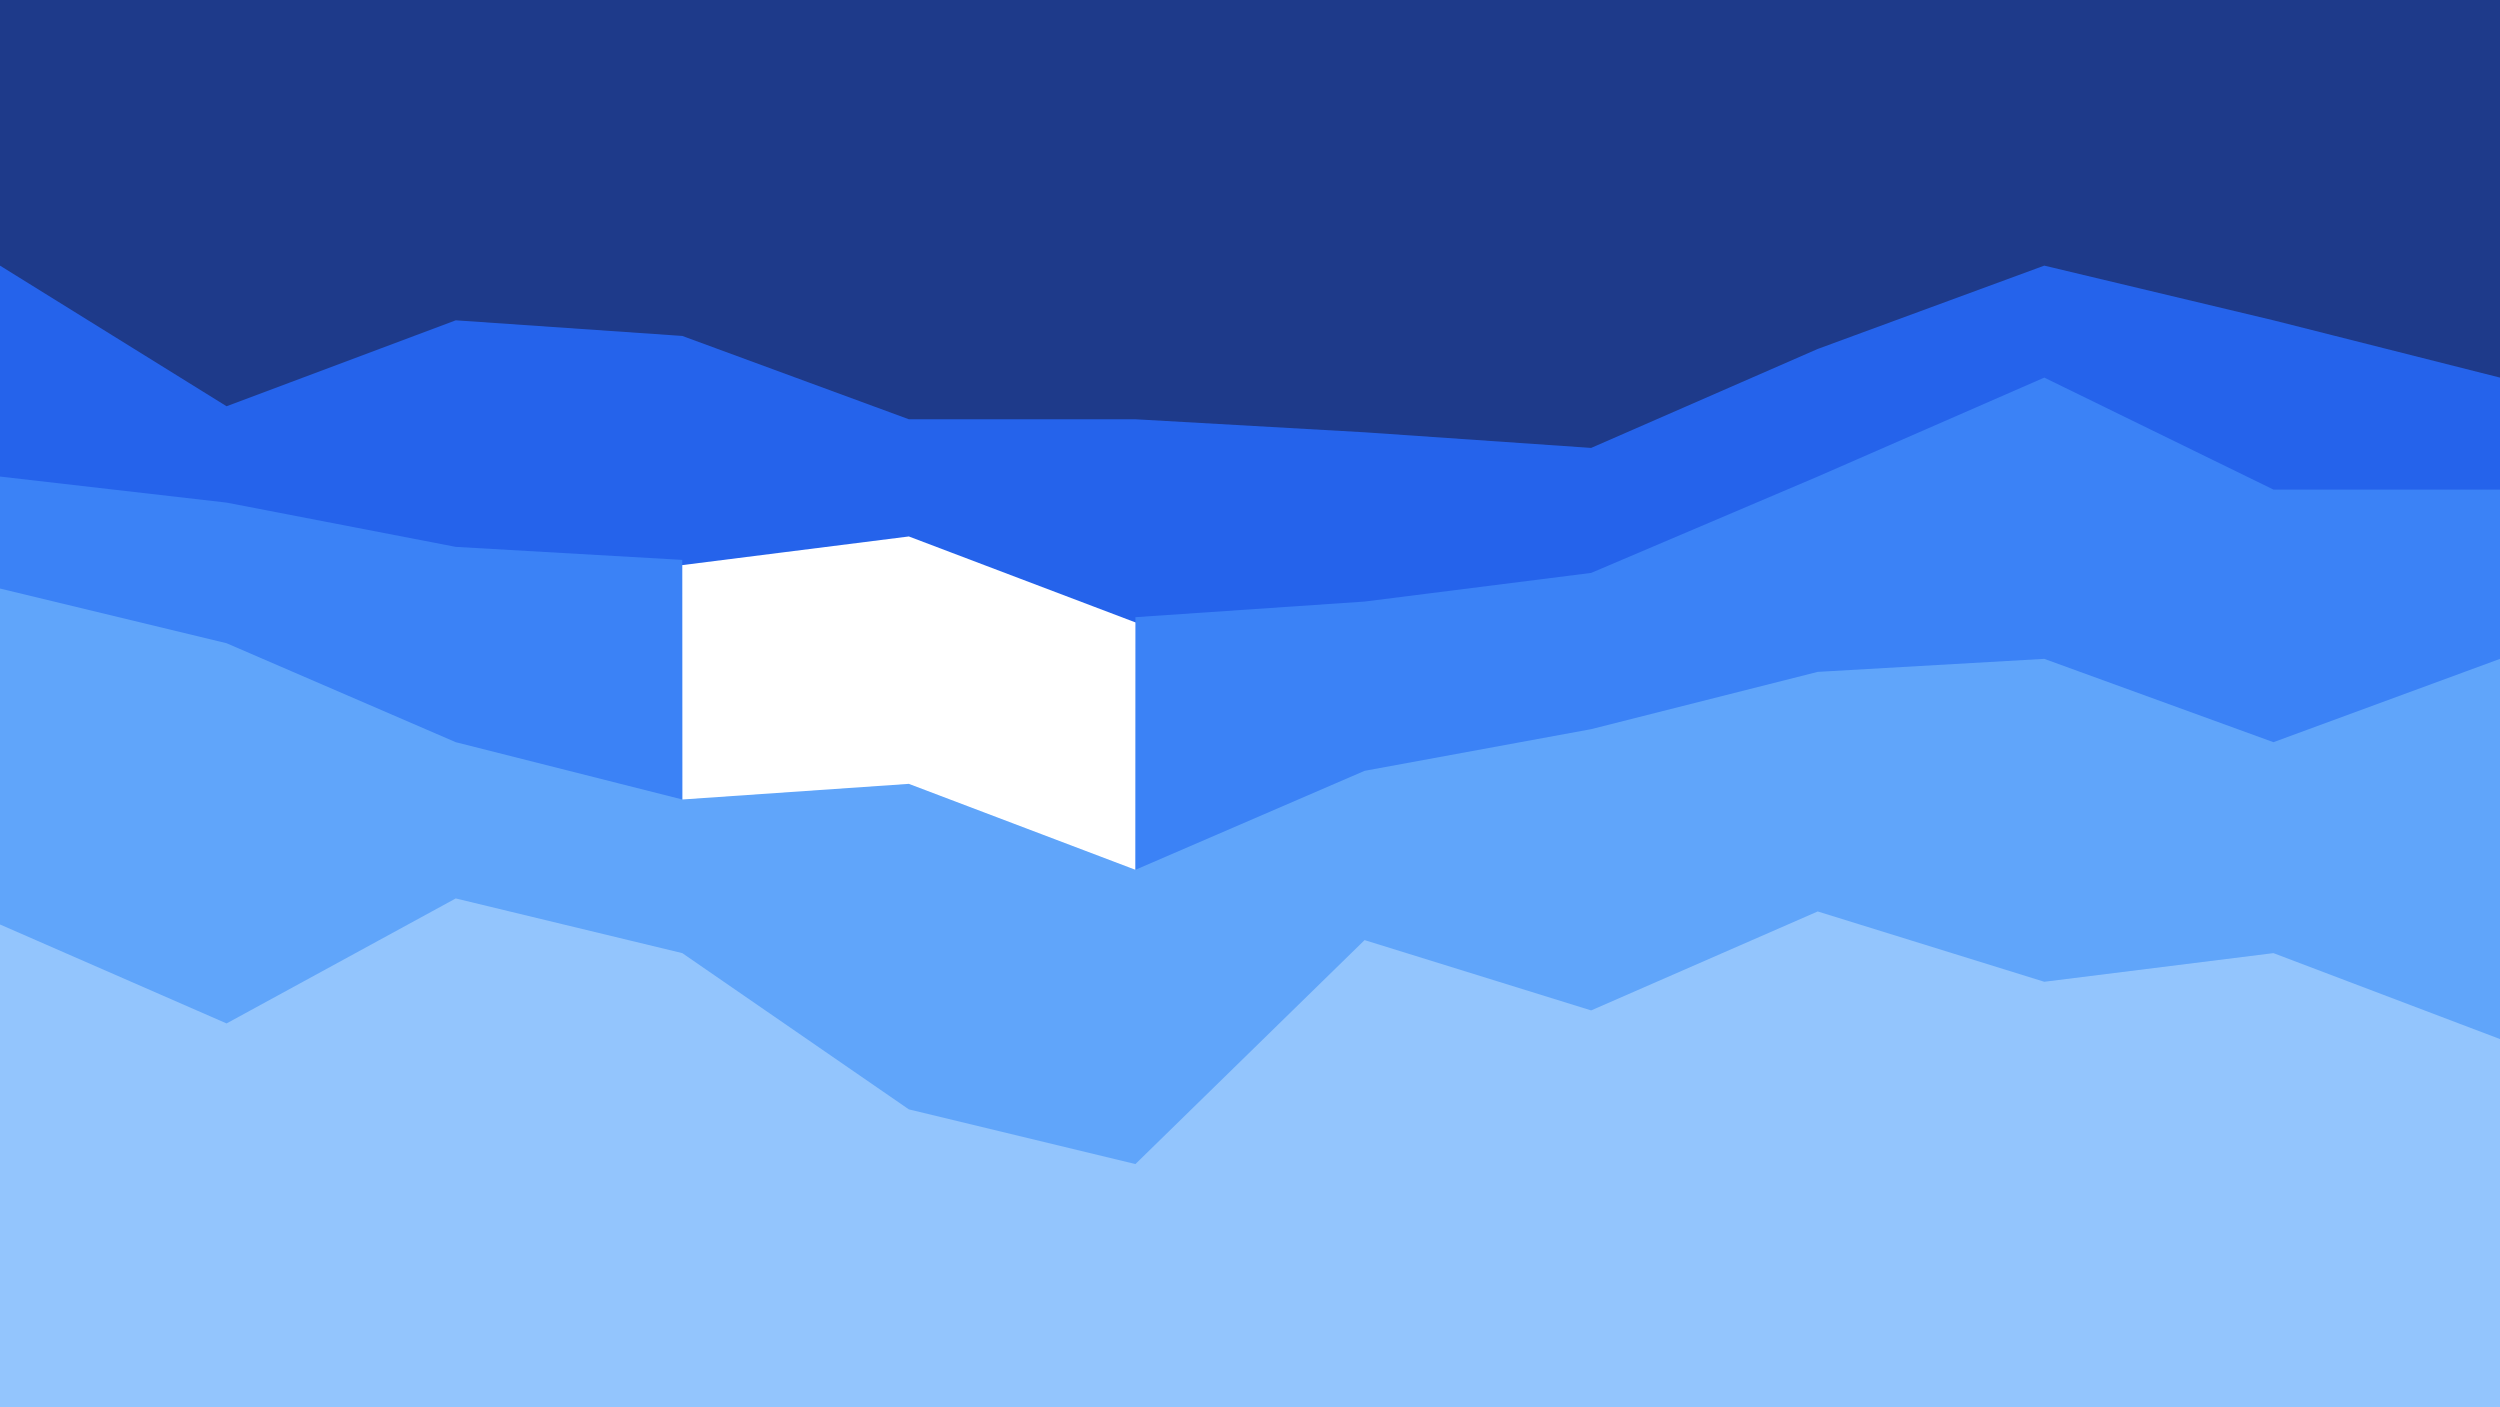
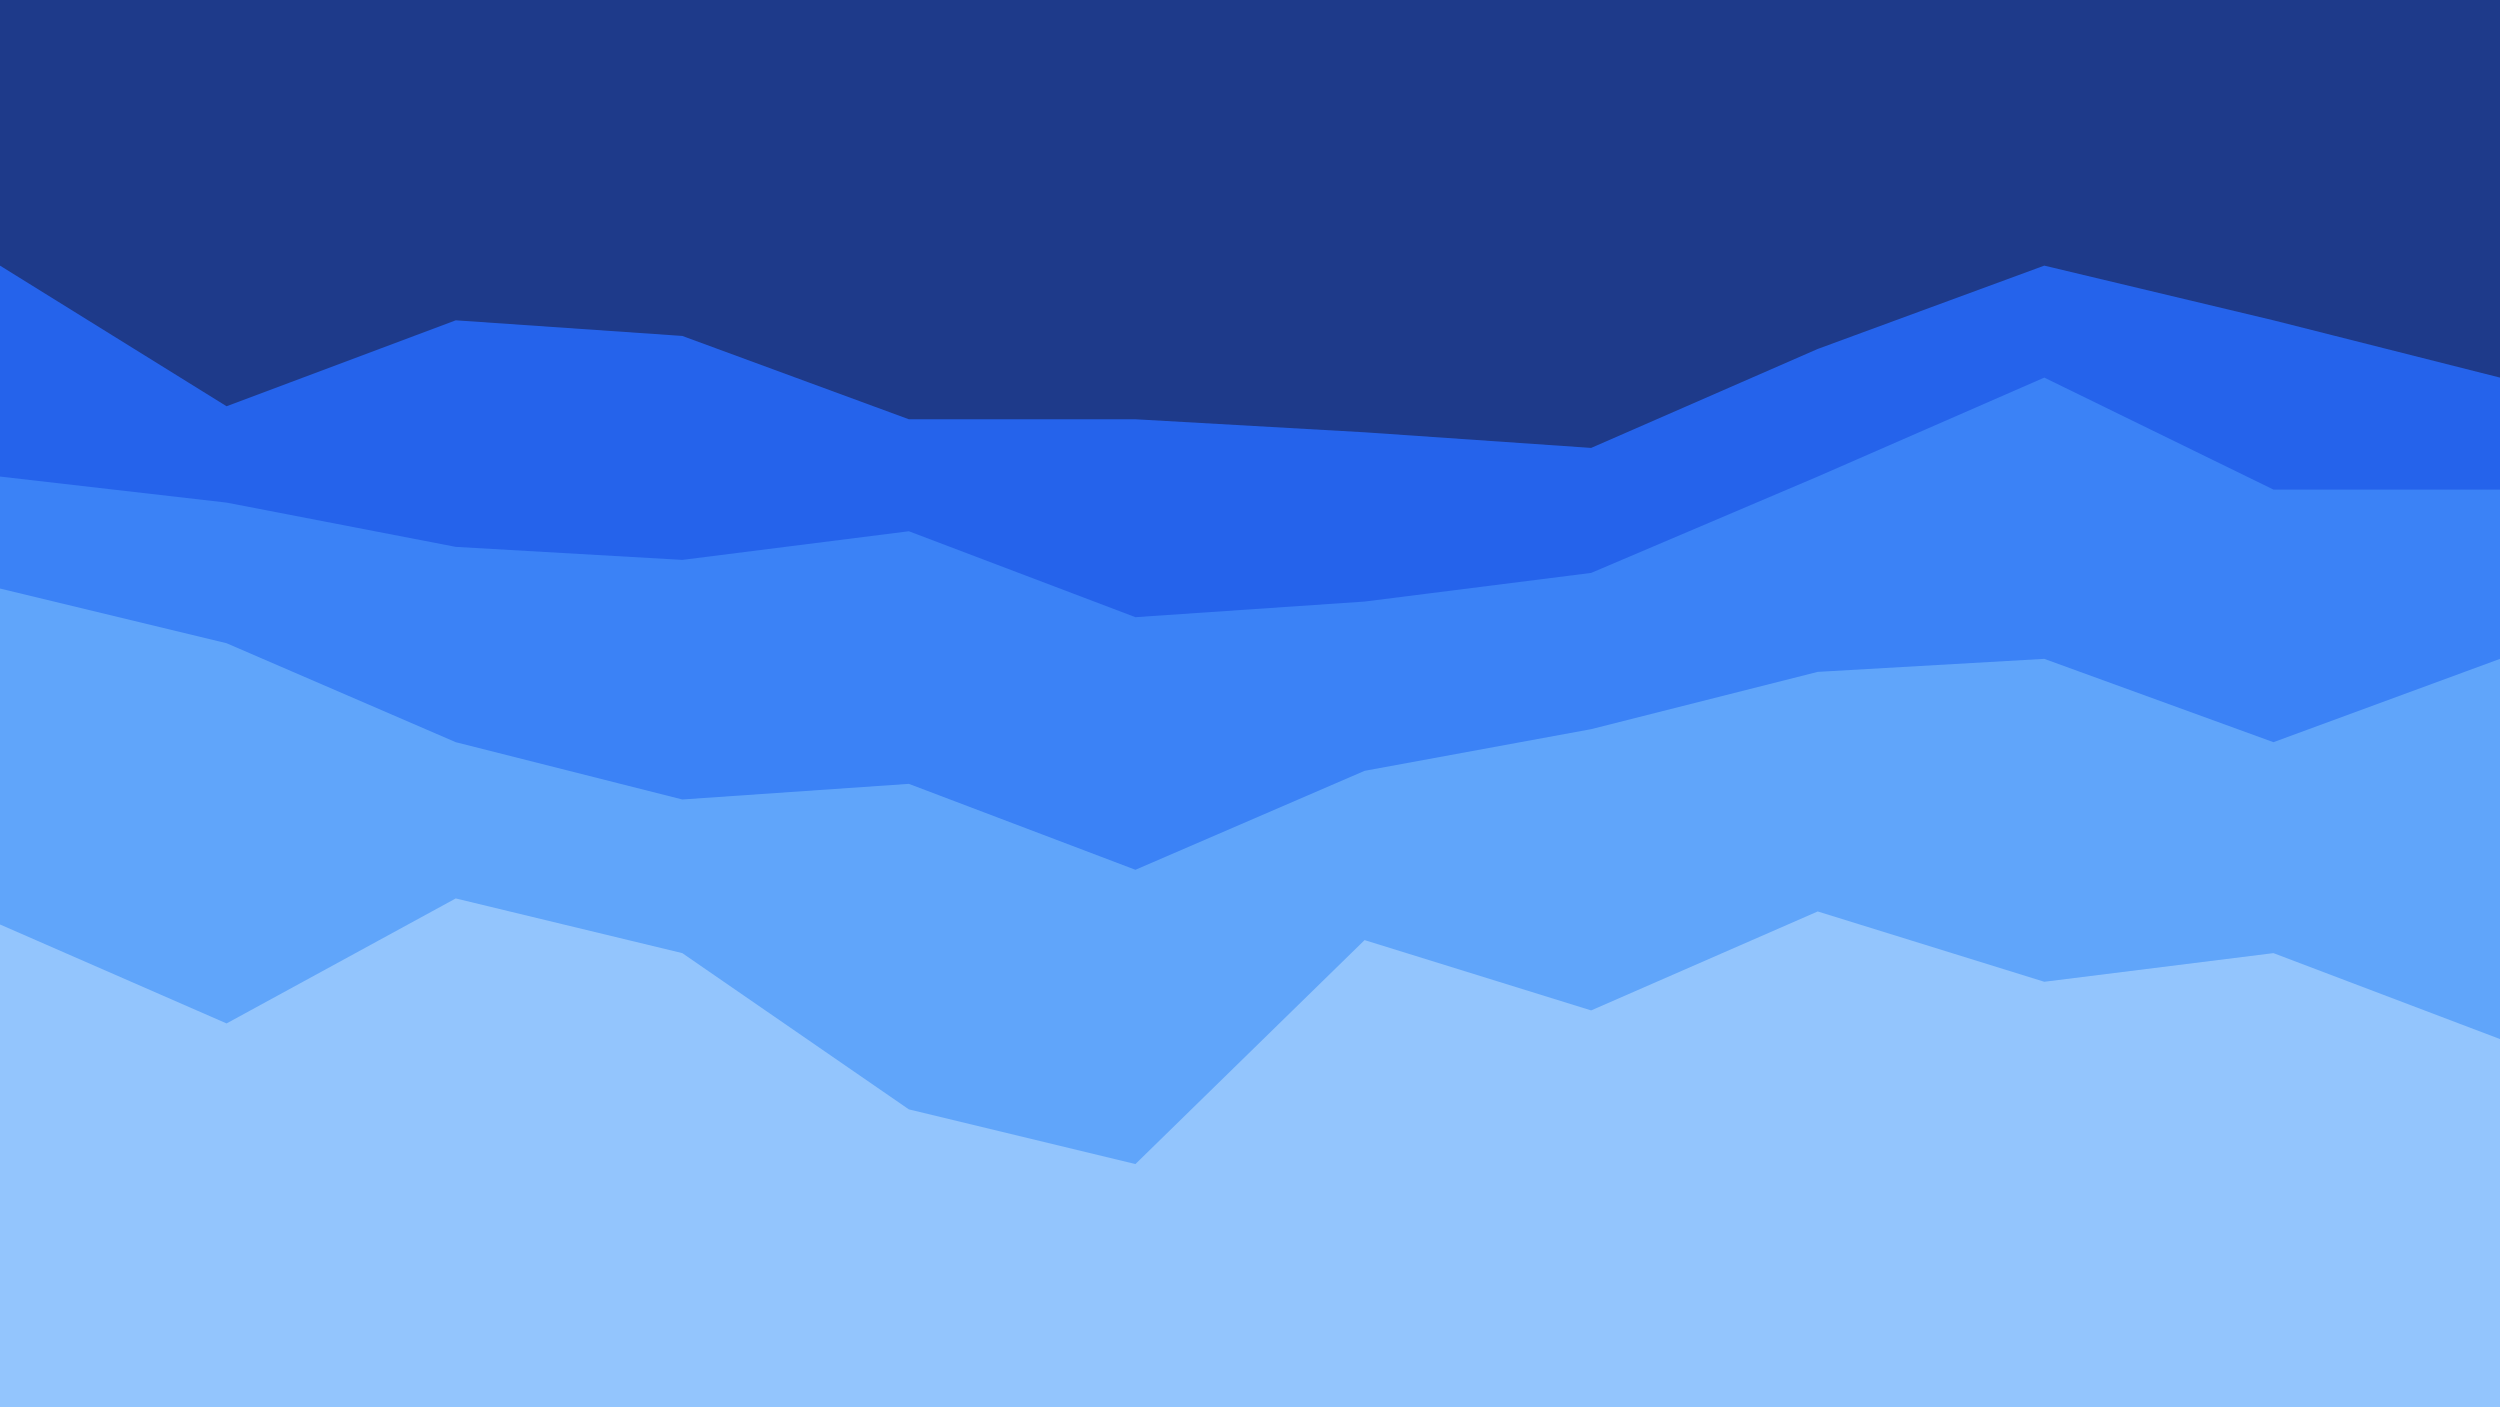
<svg xmlns="http://www.w3.org/2000/svg" id="visual" viewBox="0 0 960 540" width="960" height="540" version="1.1">
  <path d="M0 104L87 158L175 125L262 131L349 163L436 163L524 168L611 174L698 136L785 104L873 125L960 147L960 0L873 0L785 0L698 0L611 0L524 0L436 0L349 0L262 0L175 0L87 0L0 0Z" fill="#1E3A8A" />
  <path d="M0 185L87 195L175 212L262 217L349 206L436 239L524 233L611 222L698 185L785 147L873 190L960 190L960 145L873 123L785 102L698 134L611 172L524 166L436 161L349 161L262 129L175 123L87 156L0 102Z" fill="#2563EB" />
-   <path d="M0 228L87 249L175 287L262 309L349 303L436 336L524 298L611 282L698 260L785 255L873 287L960 255L960 188L873 188L785 145L698 183L611 220L524 231L436 237L349 204204L262 215L175 210L87 193L0 183Z" fill="#3B82F6" />
+   <path d="M0 228L87 249L175 287L262 309L349 303L436 336L524 298L611 282L698 260L785 255L873 287L960 255L960 188L873 188L785 145L698 183L611 220L524 231L436 237L349 204L262 215L175 210L87 193L0 183Z" fill="#3B82F6" />
  <path d="M0 357L87 395L175 347L262 368L349 428L436 449L524 363L611 390L698 352L785 379L873 368L960 401L960 253L873 285L785 253L698 258L611 280L524 296L436 334L349 301L262 307L175 285L87 247L0 226Z" fill="#60A5FA" />
  <path d="M0 541L87 541L175 541L262 541L349 541L436 541L524 541L611 541L698 541L785 541L873 541L960 541L960 399L873 366L785 377L698 350L611 388L524 361L436 447L349 426L262 366L175 345L87 393L0 355Z" fill="#93C5FD" />
</svg>
